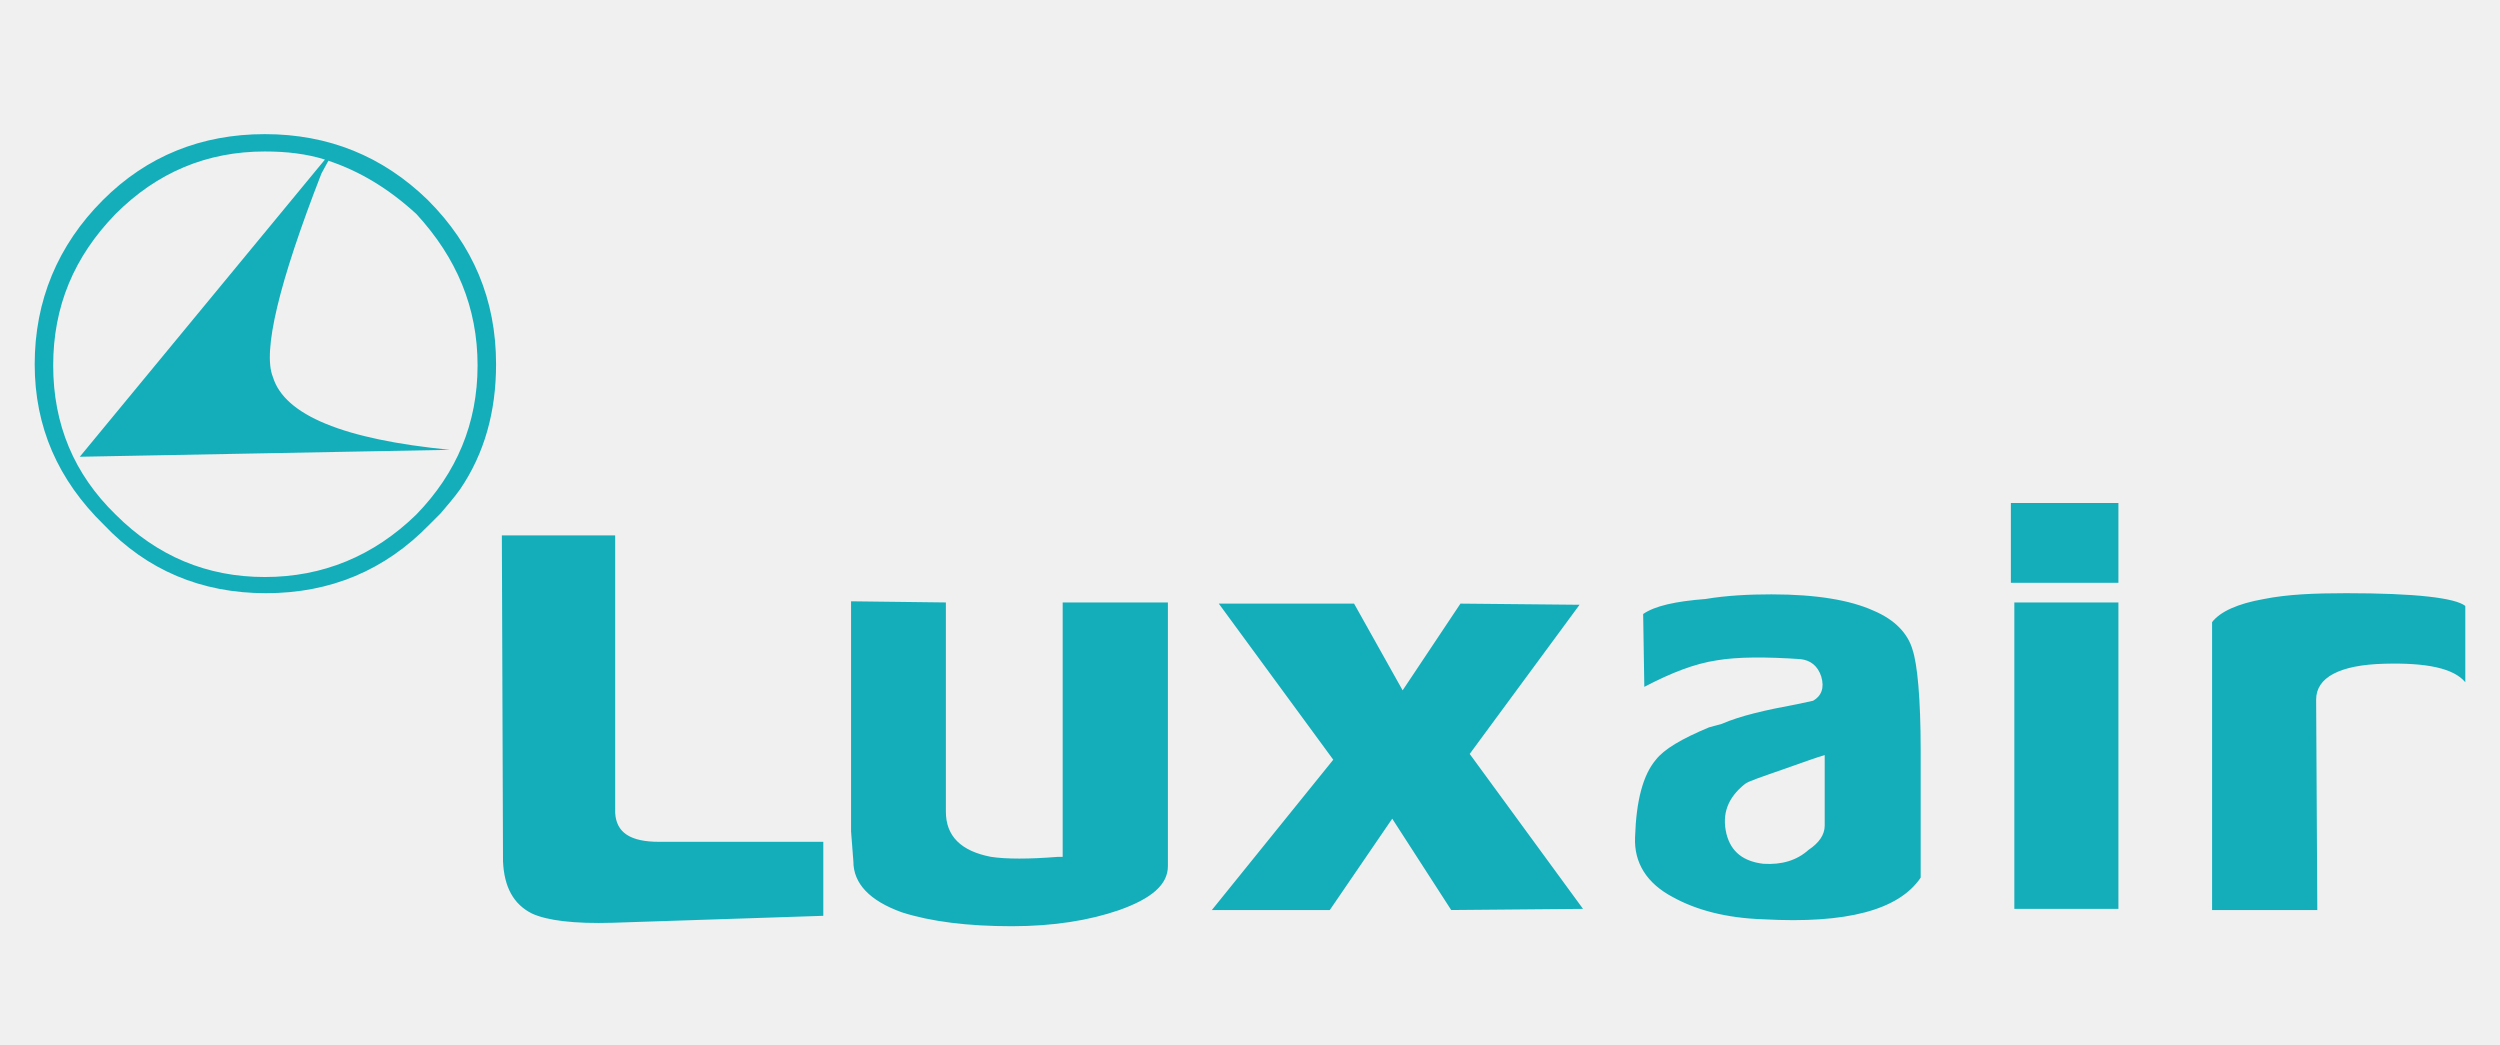
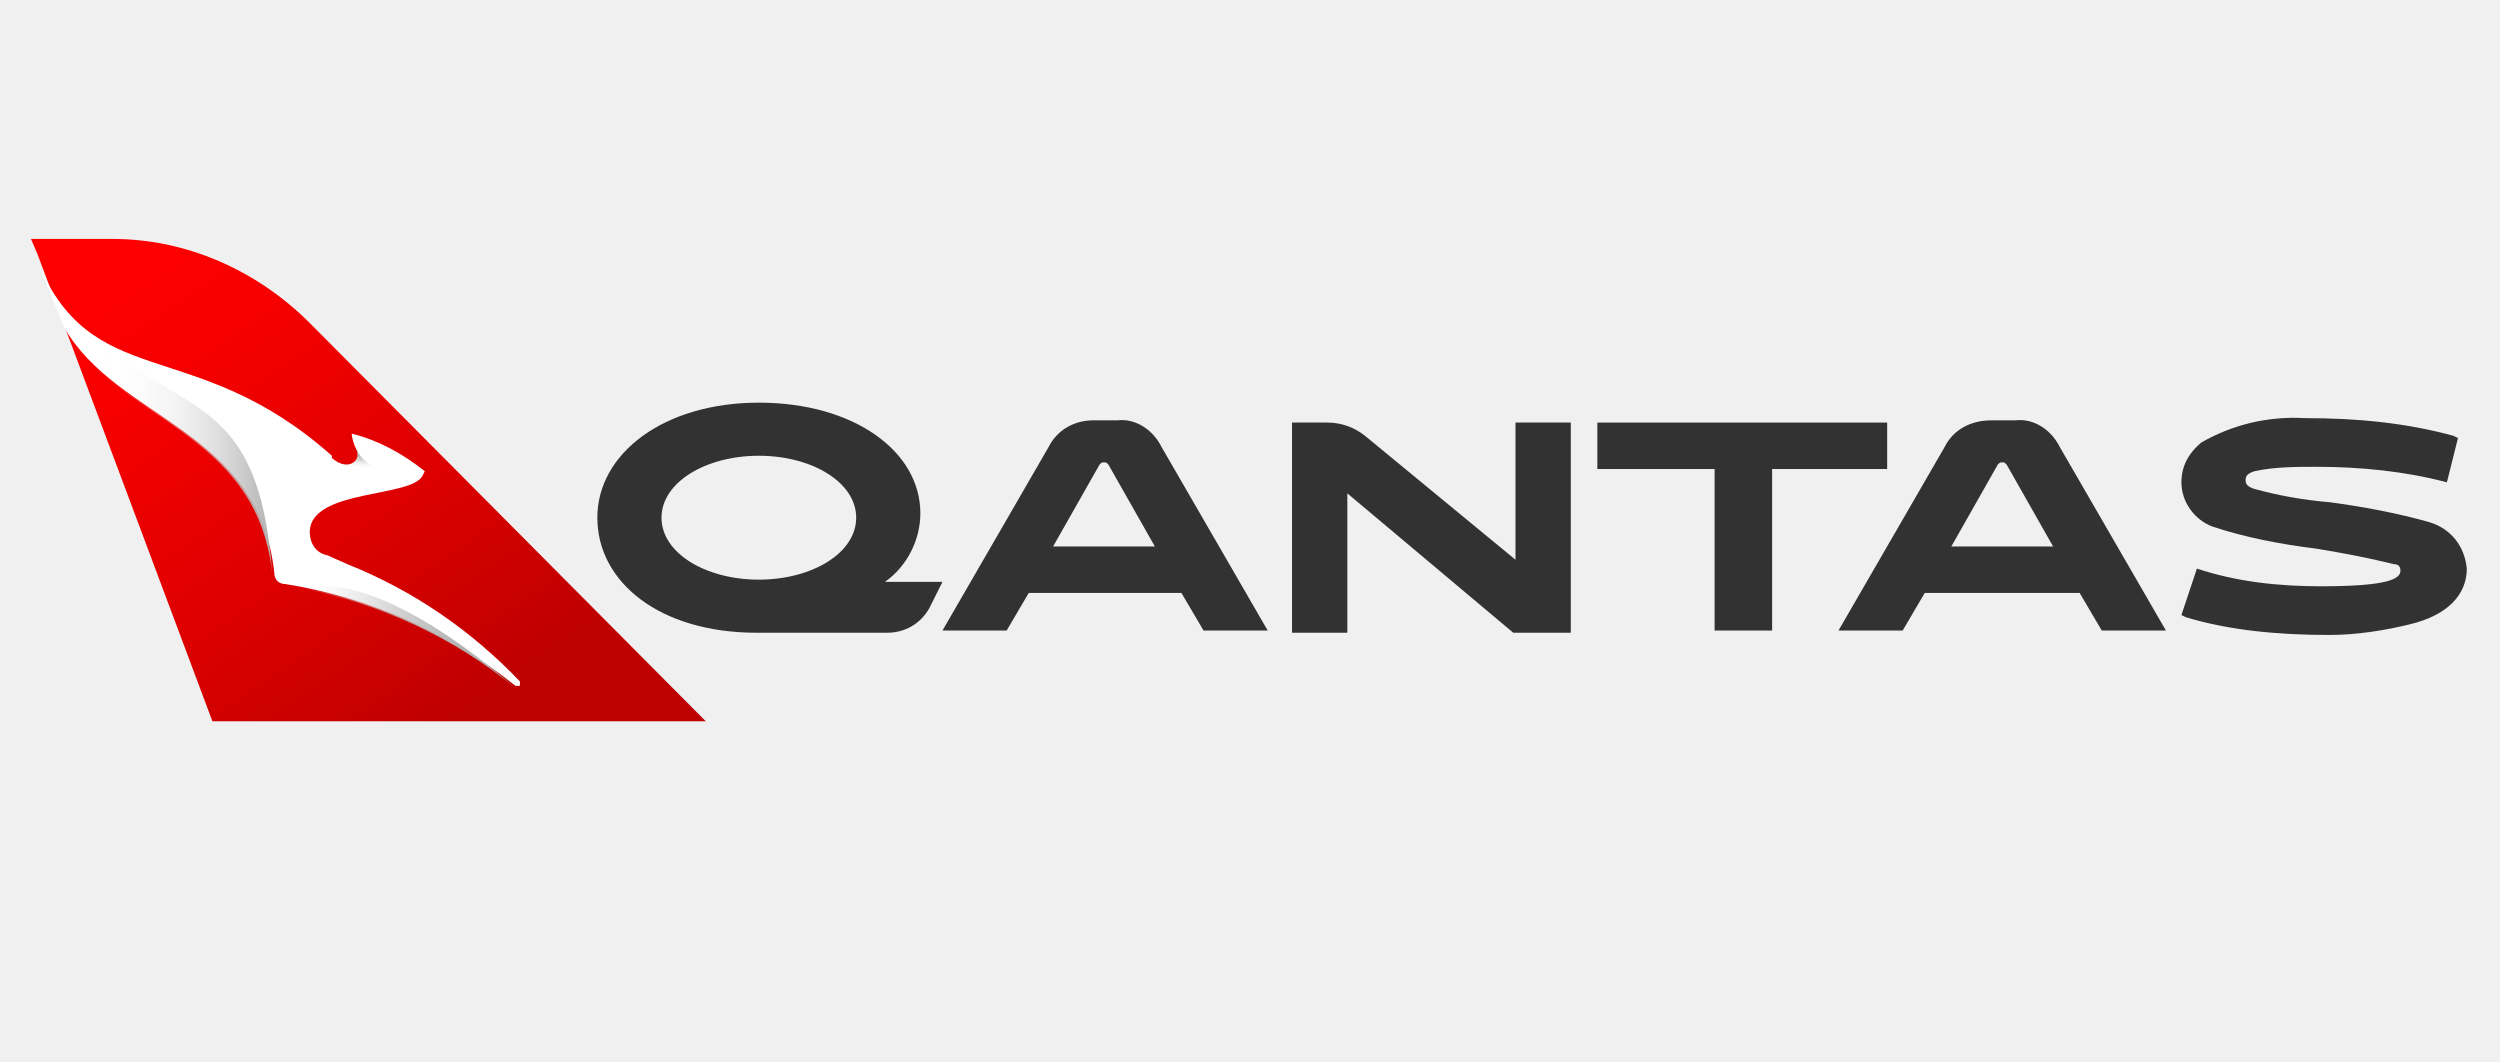
- <svg xmlns="http://www.w3.org/2000/svg" version="1.1" id="Ebene_1" x="0px" y="0px" viewBox="0 0 216.2 90.3" style="enable-background:new 0 0 216.2 90.3;" xml:space="preserve">
-   <g>
-     <path style="fill-rule:evenodd;clip-rule:evenodd;fill:#14AEBB;" d="M8.9,17.3c3.8-3.8,8.5-5.7,14-5.7c5.5,0,10.2,1.9,14.1,5.7   c3.9,3.9,5.9,8.6,5.9,14.2c0,4.1-1,7.7-3.1,10.8c-0.5,0.7-1.1,1.4-1.7,2.1c-0.3,0.3-0.7,0.7-1,1c-3.8,3.9-8.5,5.9-14.1,5.9   c-5.6,0-10.3-2-14-5.9C5,41.5,3,36.9,3,31.5C3,26,5,21.2,8.9,17.3z M6.9,39.5l21.2-25.7c-1.6-0.5-3.3-0.7-5.2-0.7   c-5,0-9.3,1.8-12.9,5.4c-3.6,3.7-5.4,8-5.4,13.1c0,5.1,1.8,9.4,5.4,12.9c3.6,3.6,7.9,5.4,12.9,5.4c5,0,9.4-1.8,13.1-5.4   c3.5-3.6,5.3-7.9,5.3-12.9c0-5-1.8-9.3-5.3-13.1c-2.4-2.2-4.9-3.7-7.6-4.6L27.8,15c-3.7,9.5-5.1,15.4-4.2,17.6   c1,3.3,6.1,5.4,15.3,6.3L6.9,39.5z M213.2,52.4V59c-1-1.2-3.3-1.7-7-1.6c-3.9,0.1-5.9,1.2-5.9,3.1l0.1,18.2h-9.1V53.8   c0.7-0.9,2.2-1.6,4.5-2c2-0.4,4.3-0.5,7.1-0.5C208.9,51.3,212.3,51.7,213.2,52.4z M183.2,52.1v26.5h-9V52.1H183.2z M183.2,43.5v6.9   h-9.3v-6.9H183.2z M165.4,56.2c0.4,1.2,0.7,4.1,0.7,8.7v11c-1.9,2.8-6.4,4-13.6,3.6c-3.2-0.1-5.8-0.8-7.8-1.9   c-2.3-1.2-3.4-3-3.3-5.2c0.1-3.2,0.7-5.4,1.8-6.7c0.7-0.9,2.2-1.8,4.6-2.8l1.1-0.3c1.6-0.7,3.8-1.2,6.5-1.7l1.4-0.3   c0.7-0.4,1-1.1,0.7-2.1c-0.3-0.9-0.9-1.4-1.8-1.5c-3-0.2-5.4-0.2-7.2,0.1c-2,0.3-4,1.1-6.3,2.3l-0.1-6.3c1-0.7,2.8-1.1,5.4-1.3   c1.8-0.3,3.7-0.4,5.7-0.4c3.9,0,6.8,0.5,8.8,1.4C163.9,53.6,165,54.8,165.4,56.2z M149.3,72.1c0.4,1.6,1.5,2.4,3.2,2.6   c1.6,0.1,2.9-0.3,3.9-1.2c0.9-0.6,1.4-1.3,1.4-2.1v-6.1c-0.7,0.2-1.8,0.6-3.5,1.2c-2,0.7-3.2,1.1-3.4,1.3   C149.4,69,148.9,70.4,149.3,72.1z M136.6,52.3l-9.5,12.9l9.8,13.4l-11.4,0.1l-5.1-7.9l-5.4,7.9h-10.2l10.5-13l-9.9-13.5h11.7   l4.2,7.5l5-7.5L136.6,52.3z M101,52.1v22.8c0,1.6-1.4,2.8-4.2,3.8c-2.6,0.9-5.7,1.4-9.3,1.4c-3.8,0-7-0.4-9.5-1.2   c-2.8-1-4.2-2.5-4.2-4.4l-0.2-2.6V52l8.2,0.1v18.1c0,2.1,1.3,3.4,3.9,3.9c1.3,0.2,3.3,0.2,5.8,0h0.4v-22H101z M53.2,46.3v24   c0.1,1.7,1.3,2.5,3.8,2.5h14.2v6.4L53,79.8c-3.4,0.1-5.7-0.2-7-0.8c-1.6-0.8-2.4-2.3-2.5-4.5l-0.1-28.2H53.2z" />
+ <svg xmlns="http://www.w3.org/2000/svg" version="1.1" id="Ebene_1" x="0px" y="0px" viewBox="0 0 113 48" style="enable-background:new 0 0 113 48;" xml:space="preserve">
+   <g id="Qantas_Type">
+     <linearGradient id="SVGID_1_" gradientUnits="userSpaceOnUse" x1="20.709" y1="15.41" x2="5.862" y2="37.106" gradientTransform="matrix(1 0 0 -1 0 47.8898)">
+       <stop offset="0" style="stop-color:#BE0000" />
+       <stop offset="0.39" style="stop-color:#DE0000" />
+       <stop offset="0.77" style="stop-color:#F60000" />
+       <stop offset="1" style="stop-color:#FF0000" />
+     </linearGradient>
+     <path style="fill:url(#SVGID_1_);" d="M9.6,32.6h22.3L14,14.6c-2.4-2.4-5.6-3.8-8.9-3.8H1.4l0.3,0.7l1.2,3.2L9.6,32.6z" />
+     <path style="fill:#FFFFFF;" d="M2.9,14.8c2.4,4.2,8.8,4.6,9.5,11.1c0,0.3,0.2,0.5,0.5,0.5c3.8,0.6,7.4,2.2,10.4,4.6l0,0   c0,0,0,0,0.1,0c0,0,0.1,0,0.1,0c0,0,0-0.1,0-0.2c-2.2-2.3-4.8-4.1-7.8-5.3l-0.9-0.4C14.3,25,14,24.6,14,24c0.1-1.9,4.6-1.5,5.1-2.5   l0.1-0.2c-1-0.8-2.1-1.4-3.3-1.7c0,0.2,0.1,0.5,0.2,0.7c0.3,0.4-0.3,1.1-1.1,0.4l0-0.1C8.7,15,4.1,17.9,1.6,11.6L2.9,14.8z" />
+     <linearGradient id="SVGID_2_" gradientUnits="userSpaceOnUse" x1="16.605" y1="25.198" x2="16.804" y2="27.488" gradientTransform="matrix(1 0 0 -1 0 47.8898)">
+       <stop offset="0.65" style="stop-color:#FFFFFF;stop-opacity:0" />
+       <stop offset="0.69" style="stop-color:#EDEDED;stop-opacity:0.23" />
+       <stop offset="0.76" style="stop-color:#D7D7D7;stop-opacity:0.5" />
+       <stop offset="0.81" style="stop-color:#C6C6C6;stop-opacity:0.72" />
+       <stop offset="0.87" style="stop-color:#B9B9B9;stop-opacity:0.87" />
+       <stop offset="0.91" style="stop-color:#B2B2B2;stop-opacity:0.97" />
+       <stop offset="0.95" style="stop-color:#AFAFAF" />
+     </linearGradient>
+     <path style="fill:url(#SVGID_2_);" d="M17.7,21.3c-0.7,0-1.3-0.4-1.6-1c0.1,0.2,0.1,0.5-0.2,0.7c-0.1,0-0.2,0.1-0.3,0.1v1.5   c0.7-0.2,1.4-0.3,2.1-0.5V21.3z" />
+     <linearGradient id="SVGID_3_" gradientUnits="userSpaceOnUse" x1="13.668" y1="19.162" x2="23.295" y2="19.162" gradientTransform="matrix(1 0 0 -1 0 47.8898)">
+       <stop offset="0" style="stop-color:#FFFFFF;stop-opacity:0" />
+       <stop offset="7.000000e-02" style="stop-color:#F3F3F3;stop-opacity:0.15" />
+       <stop offset="0.21" style="stop-color:#DEDEDE;stop-opacity:0.41" />
+       <stop offset="0.35" style="stop-color:#CDCDCD;stop-opacity:0.62" />
+       <stop offset="0.49" style="stop-color:#C0C0C0;stop-opacity:0.79" />
+       <stop offset="0.63" style="stop-color:#B7B7B7;stop-opacity:0.91" />
+       <stop offset="0.77" style="stop-color:#B1B1B1;stop-opacity:0.98" />
+       <stop offset="0.9" style="stop-color:#AFAFAF" />
+     </linearGradient>
+     <path style="fill:url(#SVGID_3_);" d="M13.7,26.6c3.5,0.7,6.8,2.2,9.6,4.5C16.8,25.5,13.9,26.5,13.7,26.6z" />
+     <linearGradient id="SVGID_4_" gradientUnits="userSpaceOnUse" x1="1.635" y1="29.152" x2="12.402" y2="29.152" gradientTransform="matrix(1 0 0 -1 0 47.8898)">
+       <stop offset="0.25" style="stop-color:#FFFFFF;stop-opacity:0" />
+       <stop offset="0.36" style="stop-color:#F7F7F7;stop-opacity:0.11" />
+       <stop offset="0.58" style="stop-color:#E1E1E1;stop-opacity:0.38" />
+       <stop offset="0.88" style="stop-color:#BEBEBE;stop-opacity:0.82" />
+       <stop offset="1" style="stop-color:#AFAFAF" />
+     </linearGradient>
+     <path style="fill:url(#SVGID_4_);" d="M4.2,15.1L4.2,15.1C3,14.2,2.1,13,1.6,11.6l1.2,3.2c2.4,4.2,8.8,4.6,9.5,11.1   C11.7,17.6,8.1,18.9,4.2,15.1z" />
+     <path style="fill:#323232;" d="M34.2,28.6c-4.4,0-7.2-2.3-7.2-5.2s3-5.2,7.3-5.2s7.3,2.2,7.3,5c0,1.2-0.6,2.4-1.6,3.1h2.6L42,27.5   c-0.4,0.7-1.1,1.1-1.9,1.1H34.2z M34.3,26.2c2.4,0,4.4-1.2,4.4-2.8s-2-2.8-4.4-2.8s-4.4,1.2-4.4,2.8S31.9,26.2,34.3,26.2z" />
+     <path style="fill:#323232;" d="M53.4,26.8h-6.9l-1,1.7h-2.9l4.8-8.3c0.4-0.8,1.2-1.2,2-1.2h1.1c0.8-0.1,1.6,0.4,2,1.2l4.8,8.3h-2.9   L53.4,26.8z M47.6,24.7h4.6L50.1,21c-0.1-0.1-0.1-0.1-0.2-0.1c-0.1,0-0.1,0-0.2,0.1L47.6,24.7z" />
+     <path style="fill:#323232;" d="M71,19.1v9.5h-2.6l-7.5-6.3v6.3h-2.5v-9.5H60c0.6,0,1.2,0.2,1.7,0.6l6.8,5.6v-6.2H71z" />
+     <path style="fill:#323232;" d="M80.1,21.2v7.3h-2.6v-7.3h-5.3v-2.1h13.1v2.1H80.1z" />
+     <path style="fill:#323232;" d="M94,26.8H87l-1,1.7h-2.9l4.8-8.3c0.4-0.8,1.2-1.2,2.1-1.2h1.1c0.8-0.1,1.6,0.4,2,1.2l4.8,8.3H95   L94,26.8z M88.2,24.7h4.6L90.7,21c-0.1-0.1-0.1-0.1-0.2-0.1s-0.1,0-0.2,0.1L88.2,24.7z" />
+     <path style="fill:#323232;" d="M98.8,27.9l-0.2-0.1l0.7-2.1c1.8,0.6,3.7,0.8,5.6,0.8c2.9,0,3.6-0.3,3.6-0.7c0-0.2-0.1-0.3-0.3-0.3   c-1.2-0.3-2.3-0.5-3.5-0.7c-1.6-0.2-3.2-0.5-4.7-1c-0.8-0.3-1.4-1.1-1.4-2c0-0.7,0.3-1.3,0.9-1.8c1.4-0.8,3-1.2,4.7-1.1   c2.3,0,4.5,0.2,6.7,0.8l0.2,0.1l-0.5,2c-1.9-0.5-3.9-0.7-5.9-0.7c-0.9,0-1.9,0-2.8,0.2c-0.3,0.1-0.4,0.2-0.4,0.4s0.1,0.3,0.4,0.4   c1.1,0.3,2.2,0.5,3.4,0.6c1.5,0.2,3.1,0.5,4.5,0.9c1,0.3,1.6,1.1,1.7,2.1c0,1.2-0.9,2.1-2.5,2.5c-1.2,0.3-2.5,0.5-3.7,0.5   C103,28.7,100.8,28.5,98.8,27.9z" />
  </g>
</svg>
